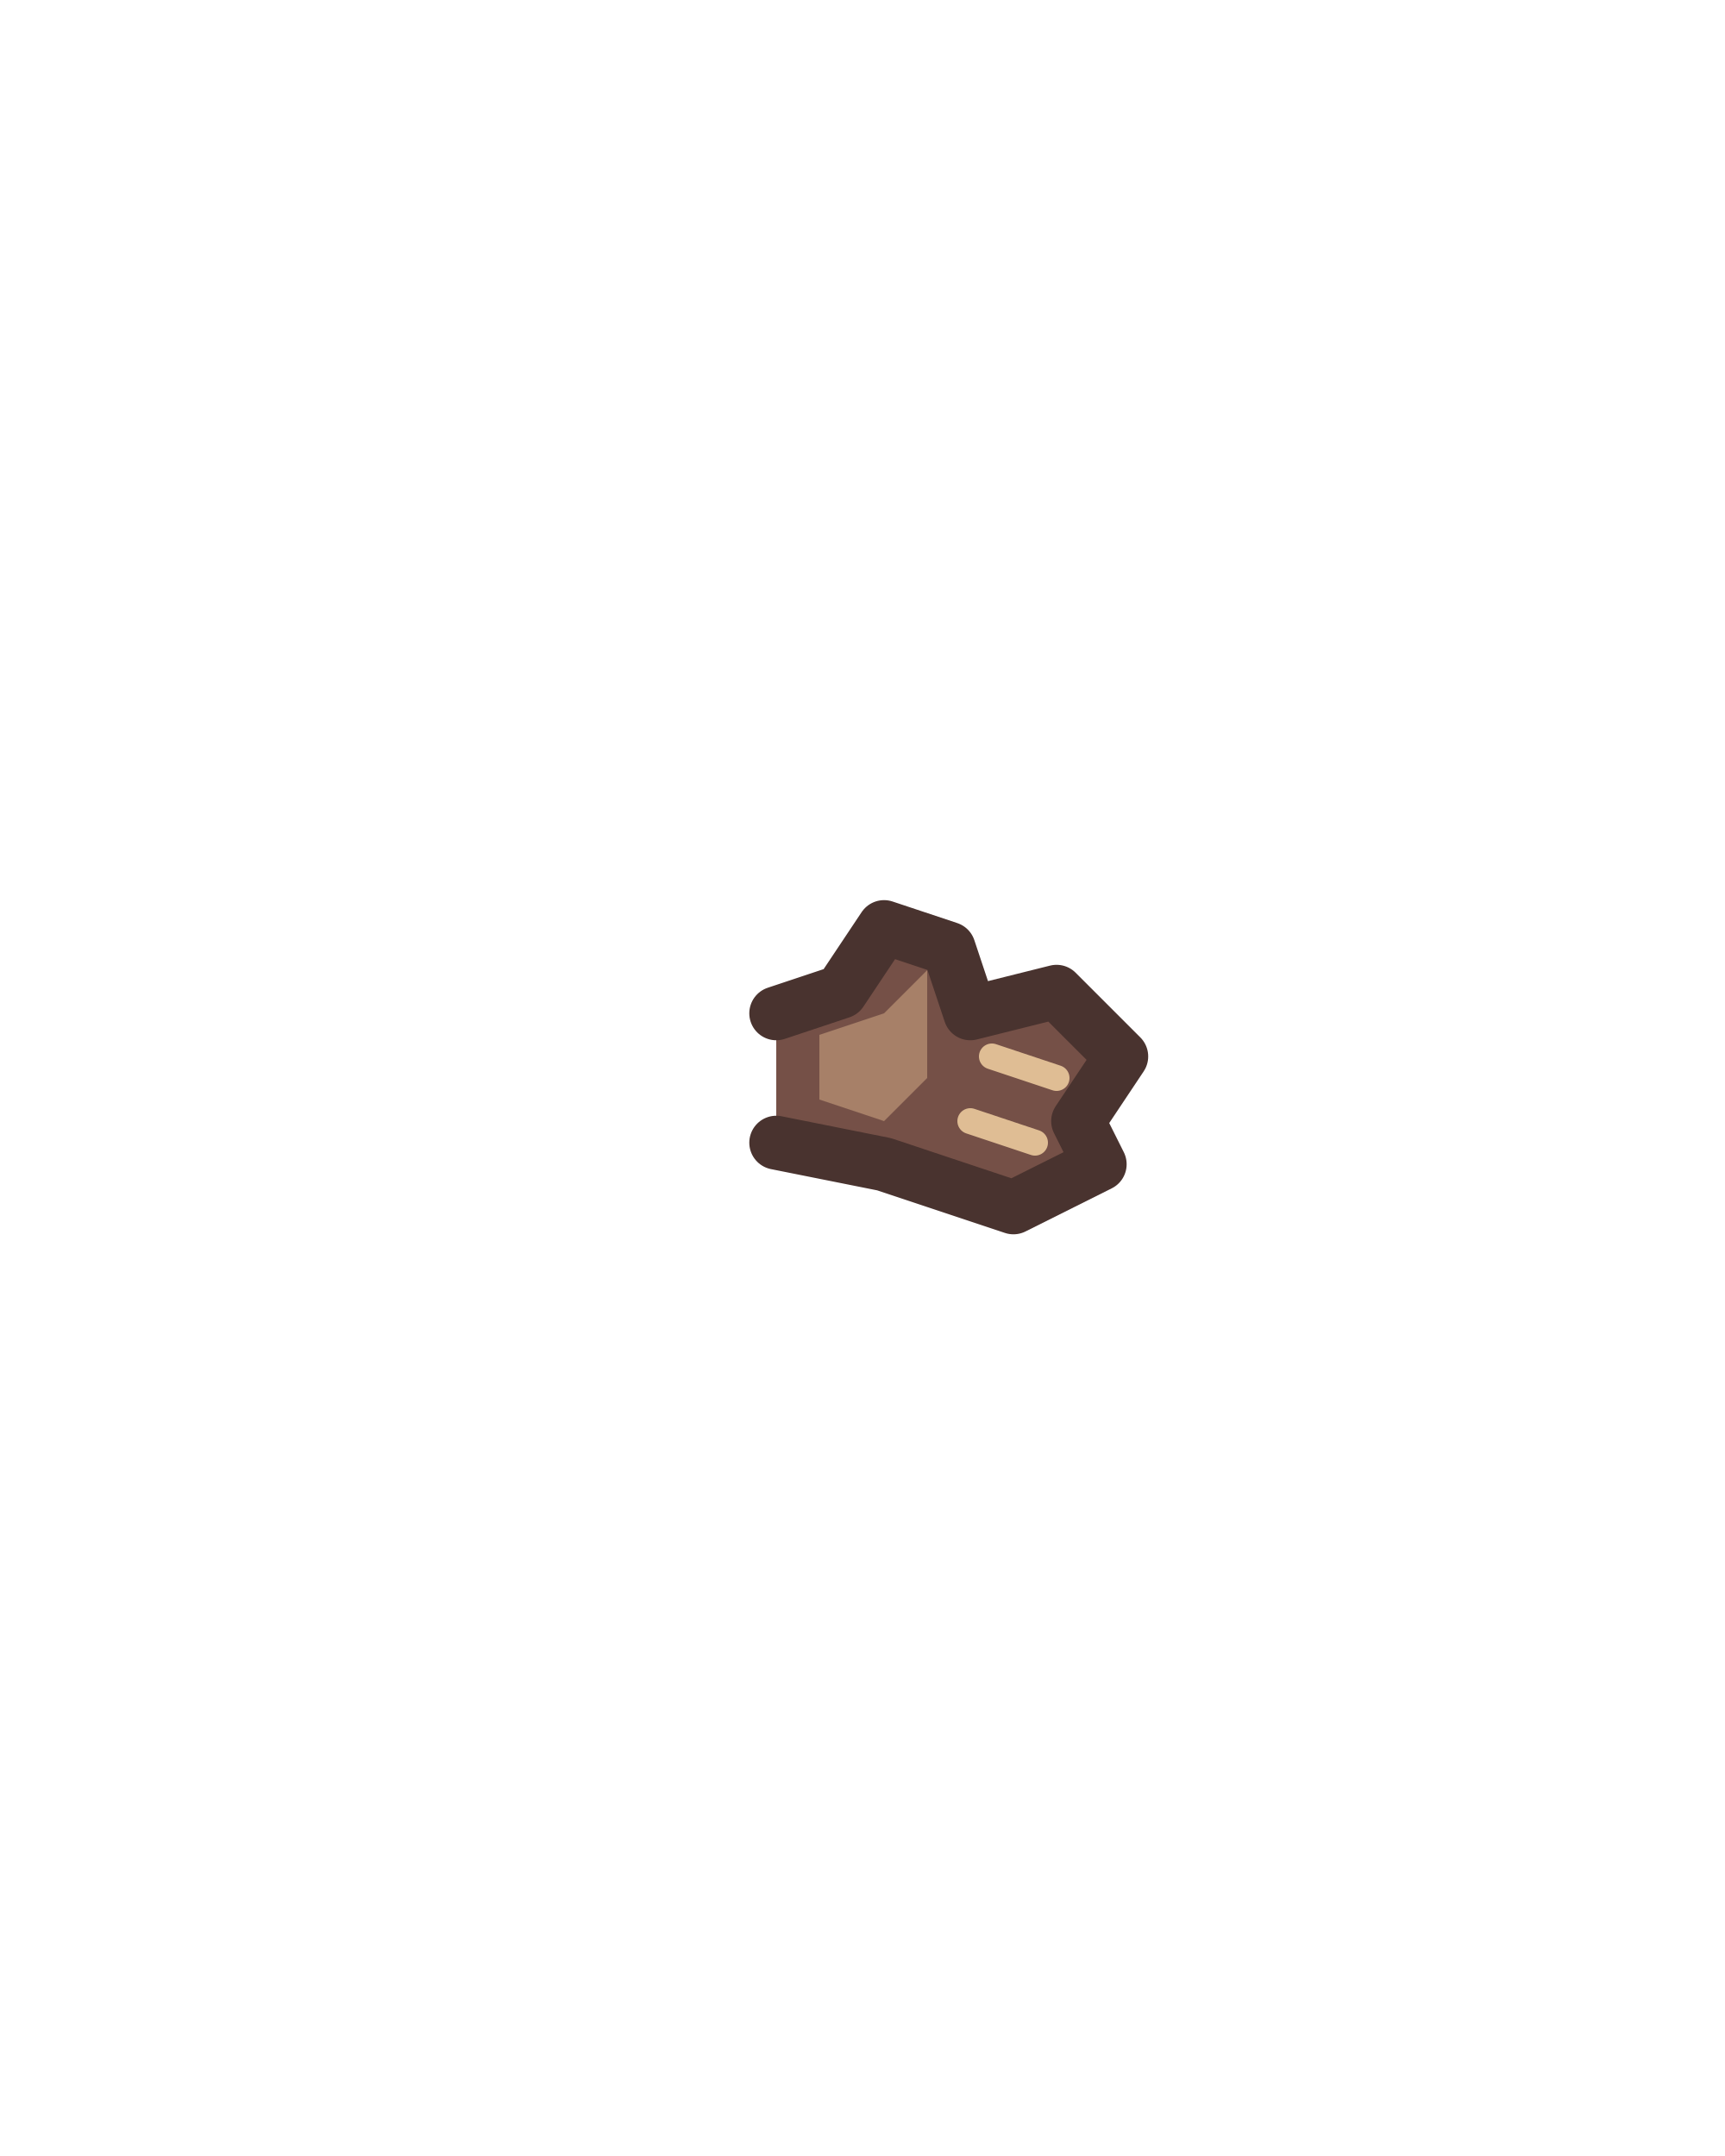
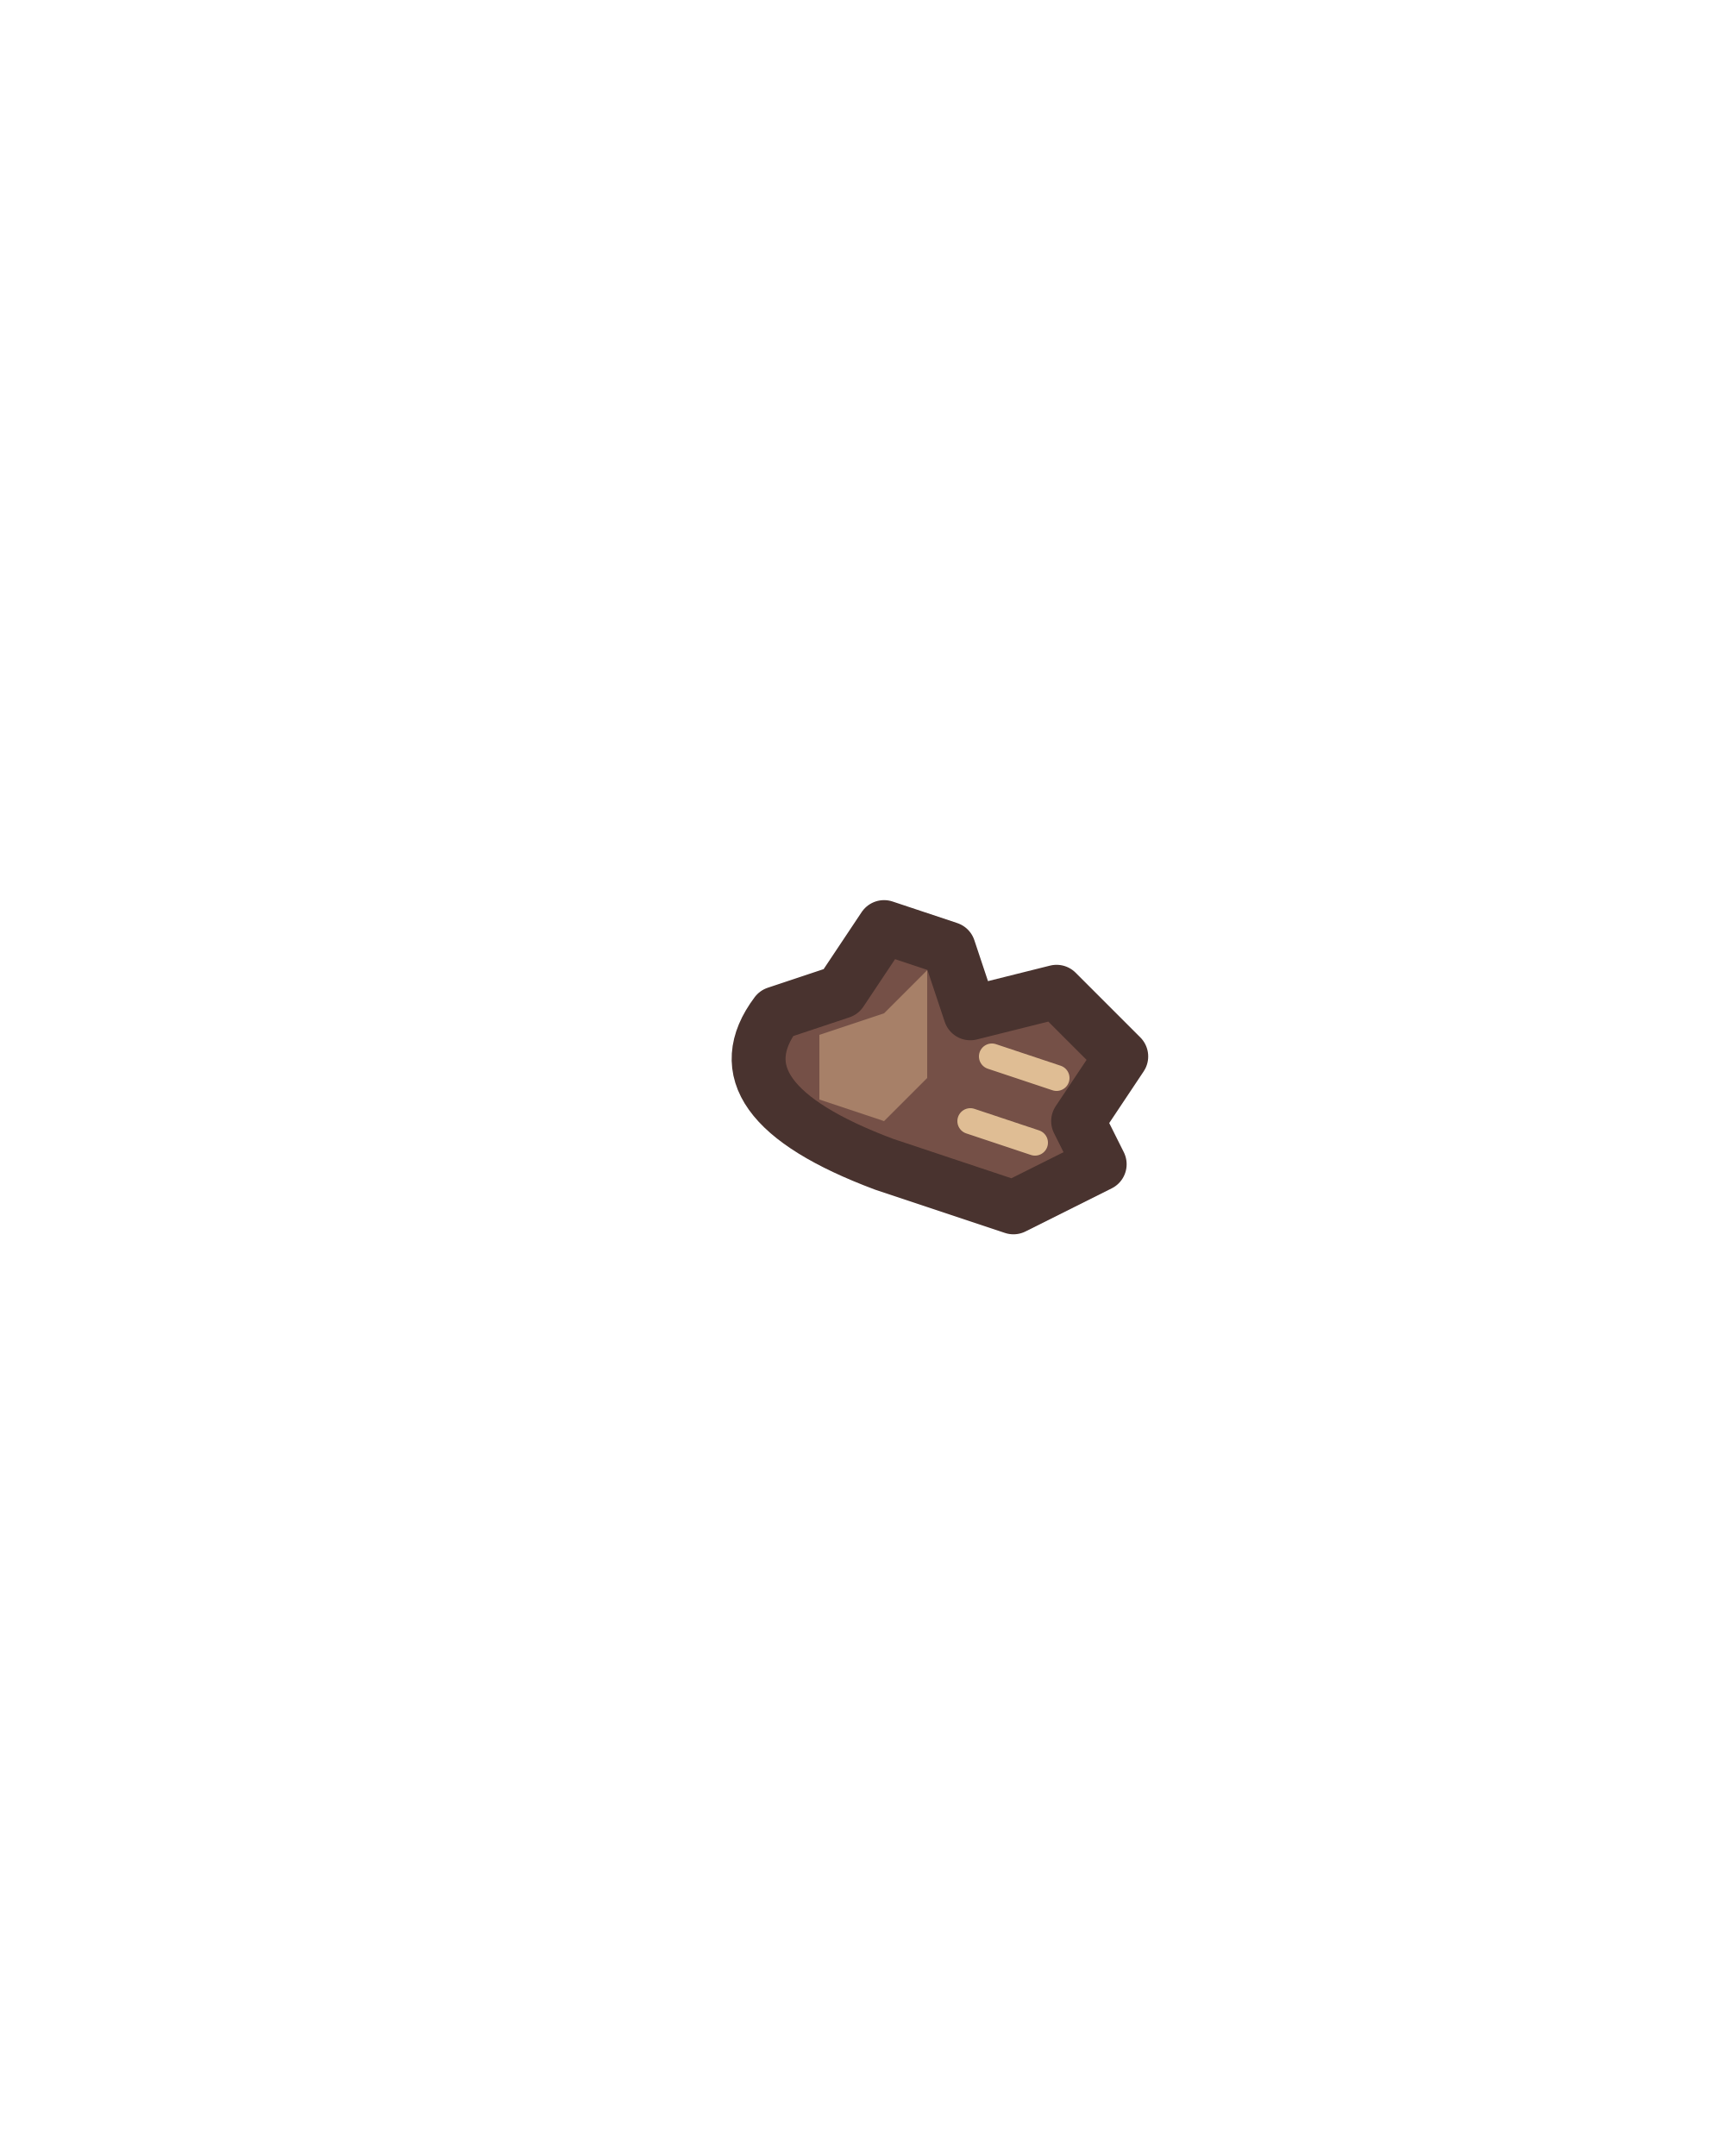
<svg xmlns="http://www.w3.org/2000/svg" viewBox="-40 -50 80 100" width="160" height="200">
  <g stroke="#49332f" stroke-width="2.5" stroke-linejoin="round" stroke-linecap="round">
-     <path fill="#755047" d="M-4-3L-1-4L1-7L4-6L5-3L9-4L12-1L10 2L11 4L7 6L1 4L-4 3" />
+     <path fill="#755047" d="M-4-3L-1-4L1-7L4-6L5-3L9-4L12-1L10 2L11 4L7 6L1 4Q-7 1-4-3Z" />
    <path fill="#a78068" stroke="none" d="M-2-2L1-3L3-5L3 0L1 2L-2 1Z" />
    <path fill="none" stroke="#dfbd94" stroke-width="1.2" d="M6-1l3 1M5 2l3 1" />
  </g>
</svg>
